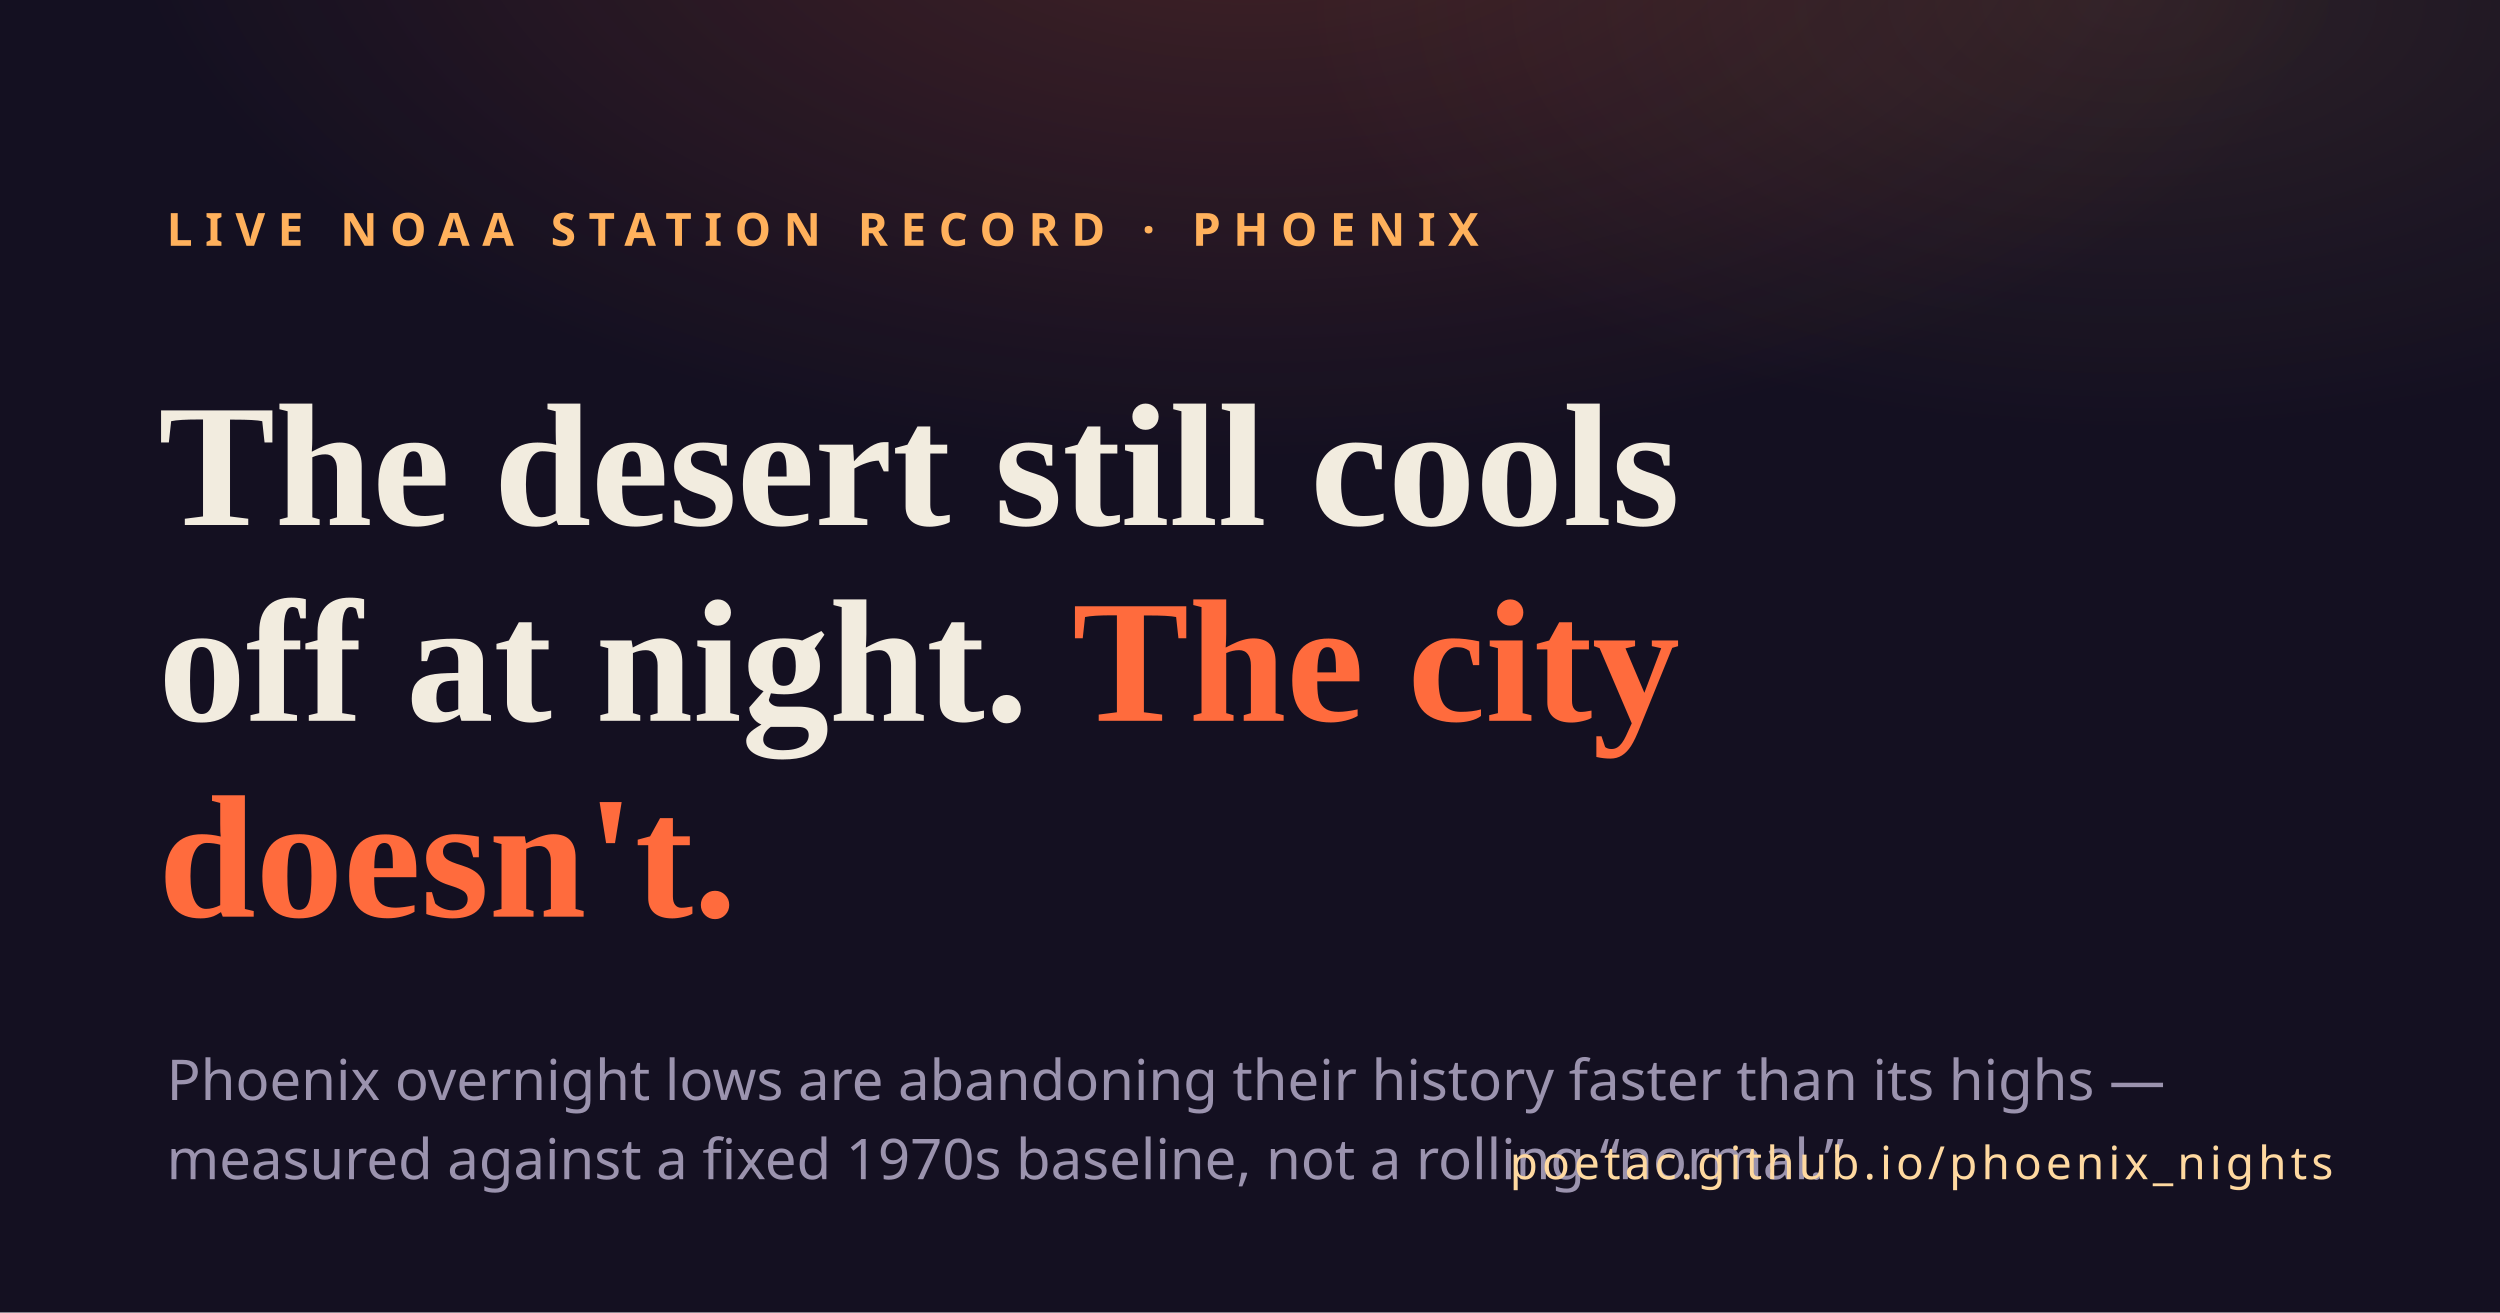
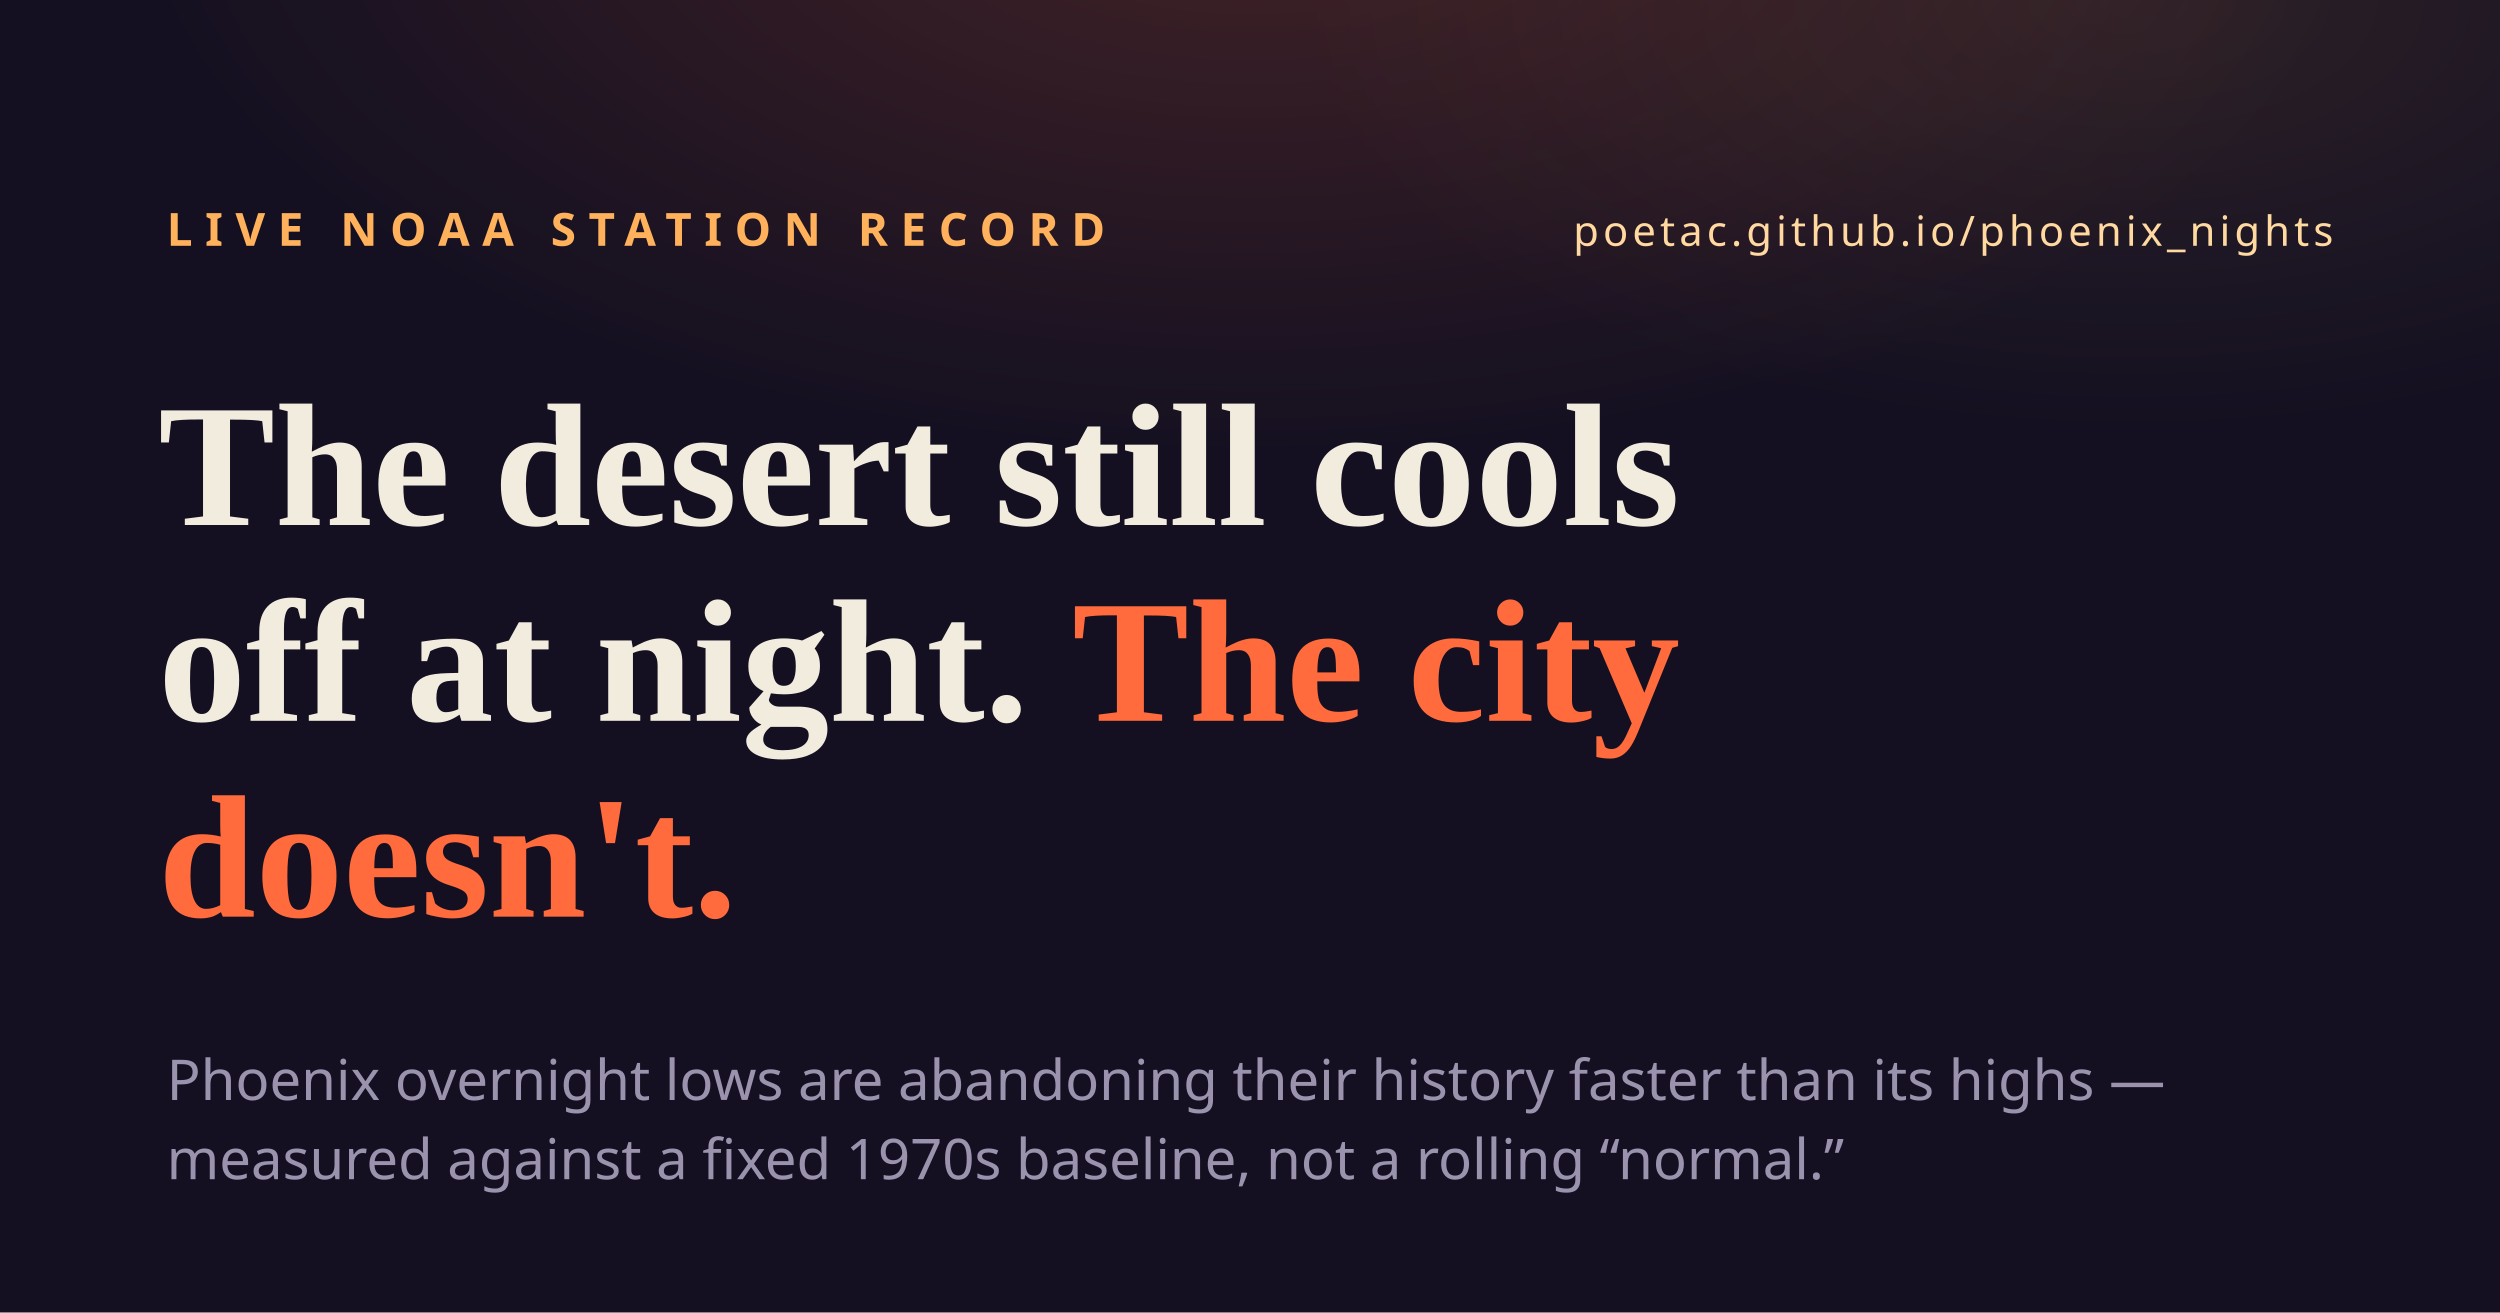
<svg xmlns="http://www.w3.org/2000/svg" width="1200" height="630" viewBox="0 0 1200 630" font-family="Georgia, 'Times New Roman', serif">
  <defs>
    <radialGradient id="g1" cx="50%" cy="-10%" r="75%">
      <stop offset="0%" stop-color="#ff6b3d" stop-opacity="0.20" />
      <stop offset="60%" stop-color="#ff6b3d" stop-opacity="0" />
    </radialGradient>
    <radialGradient id="g2" cx="85%" cy="0%" r="60%">
      <stop offset="0%" stop-color="#ffb15c" stop-opacity="0.10" />
      <stop offset="55%" stop-color="#ffb15c" stop-opacity="0" />
    </radialGradient>
  </defs>
  <rect width="1200" height="630" fill="#141021" />
  <rect width="1200" height="630" fill="url(#g1)" />
  <rect width="1200" height="630" fill="url(#g2)" />
-   <text x="80" y="118" fill="#ffb15c" font-family="ui-sans-serif, system-ui, sans-serif" font-size="22" letter-spacing="6" font-weight="600">LIVE NOAA STATION RECORD · PHOENIX</text>
+   <text x="80" y="118" fill="#ffb15c" font-family="ui-sans-serif, system-ui, sans-serif" font-size="22" letter-spacing="6" font-weight="600">LIVE NOAA STATION RECORD</text>
+   <text x="1120" y="118" fill="#ffd9a0" text-anchor="end" font-family="ui-sans-serif, system-ui, sans-serif" font-size="20" letter-spacing="2">poetac.github.io/phoenix_nights</text>
  <text x="76" y="252" fill="#f2ecdf" font-size="84" font-weight="600">The desert still cools</text>
  <text x="76" y="346" fill="#f2ecdf" font-size="84" font-weight="600">off at night. <tspan fill="#ff6b3d">The city</tspan>
  </text>
  <text x="76" y="440" fill="#ff6b3d" font-size="84" font-weight="600">doesn't.</text>
  <text x="80" y="528" fill="#9b93ae" font-family="ui-sans-serif, system-ui, sans-serif" font-size="27">
    Phoenix overnight lows are abandoning their history faster than its highs —
  </text>
  <text x="80" y="566" fill="#9b93ae" font-family="ui-sans-serif, system-ui, sans-serif" font-size="27">
    measured against a fixed 1970s baseline, not a rolling “normal.”
  </text>
-   <text x="1120" y="566" fill="#ffd9a0" text-anchor="end" font-family="ui-sans-serif, system-ui, sans-serif" font-size="22" letter-spacing="2">poetac.github.io/phoenix_nights</text>
</svg>
